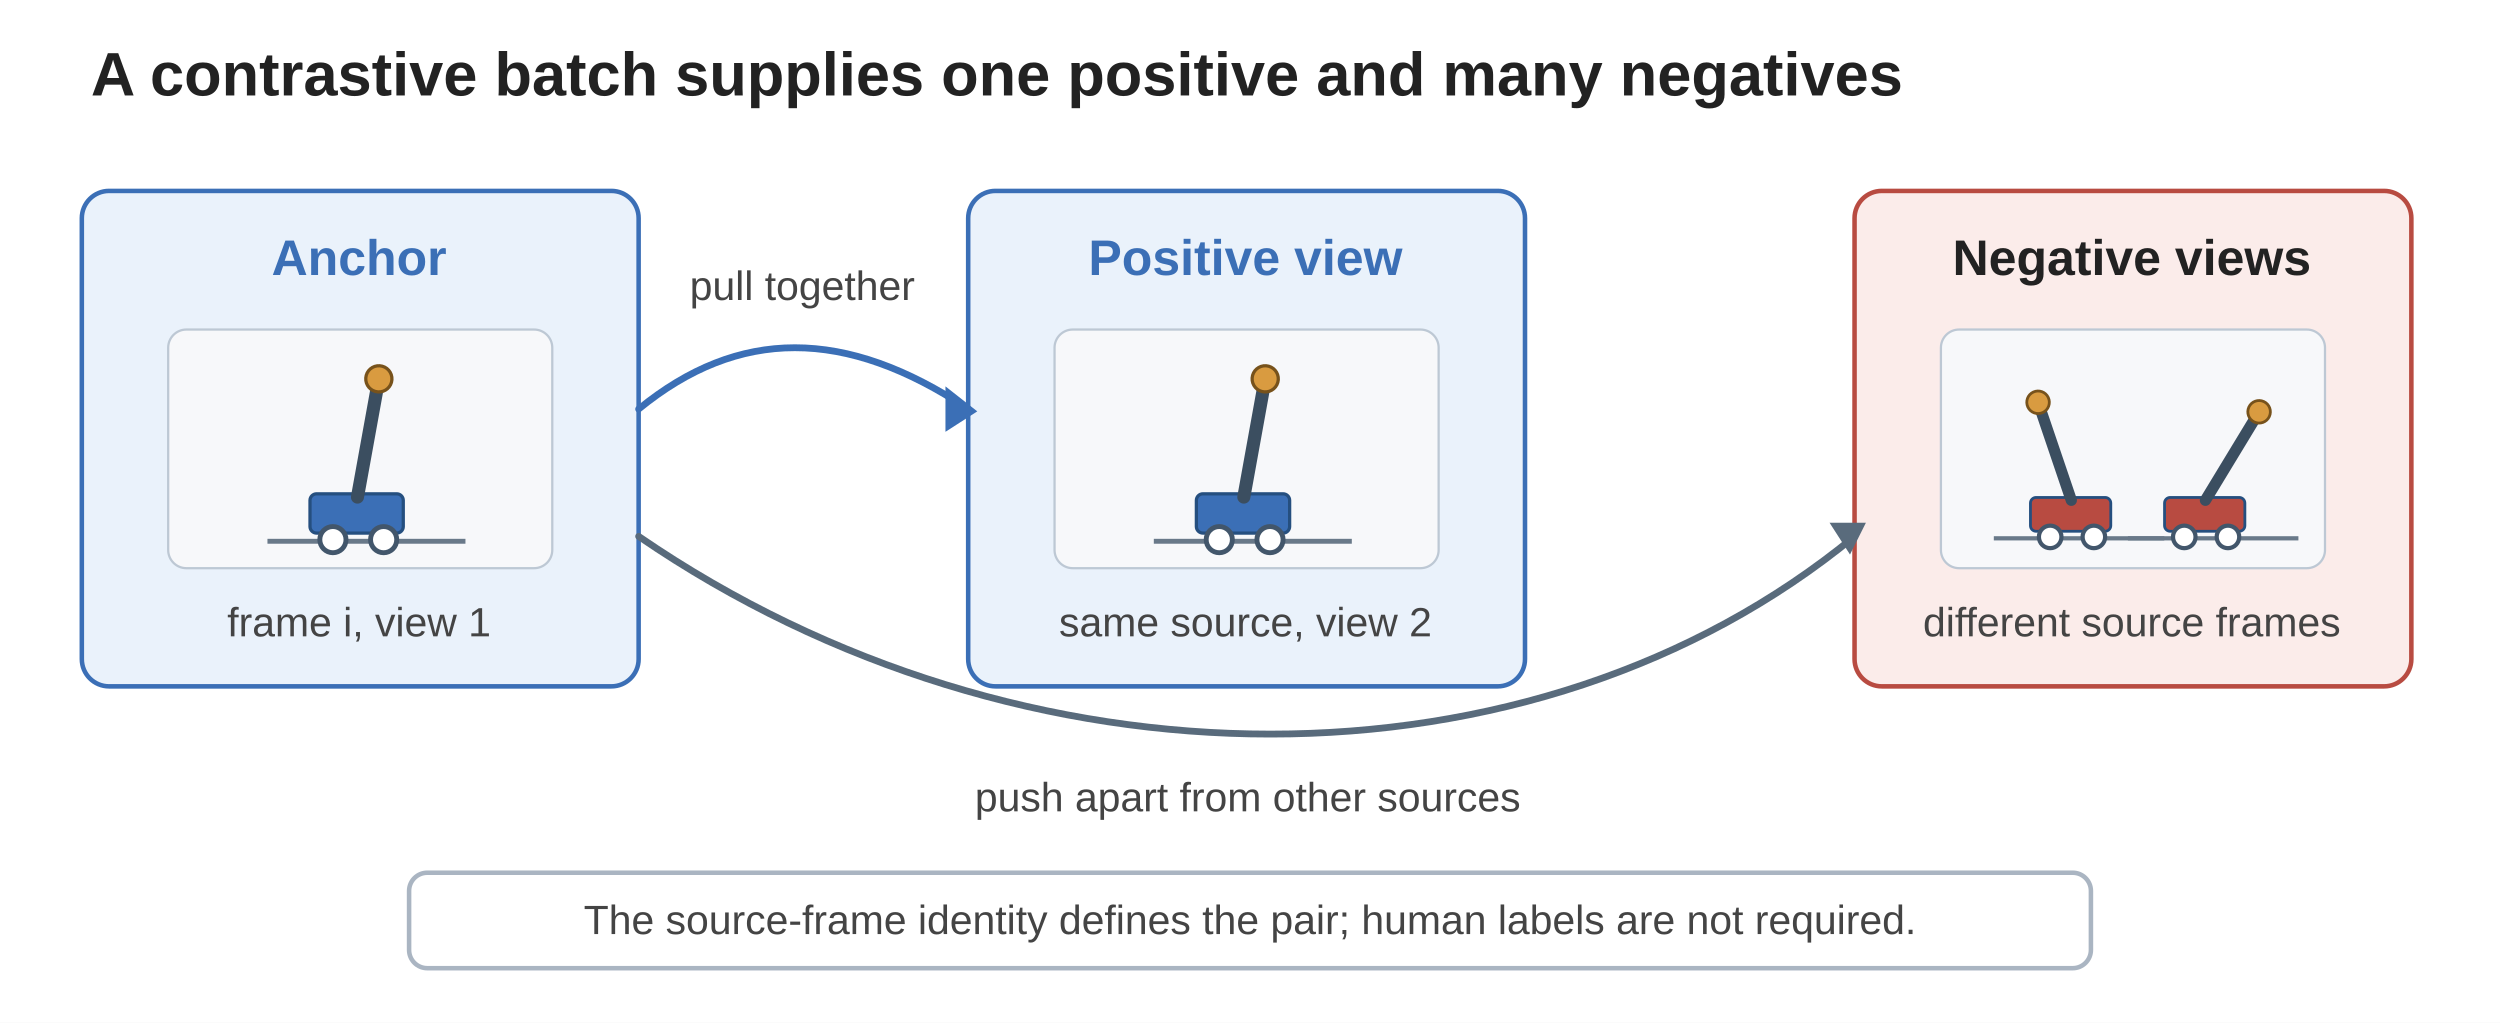
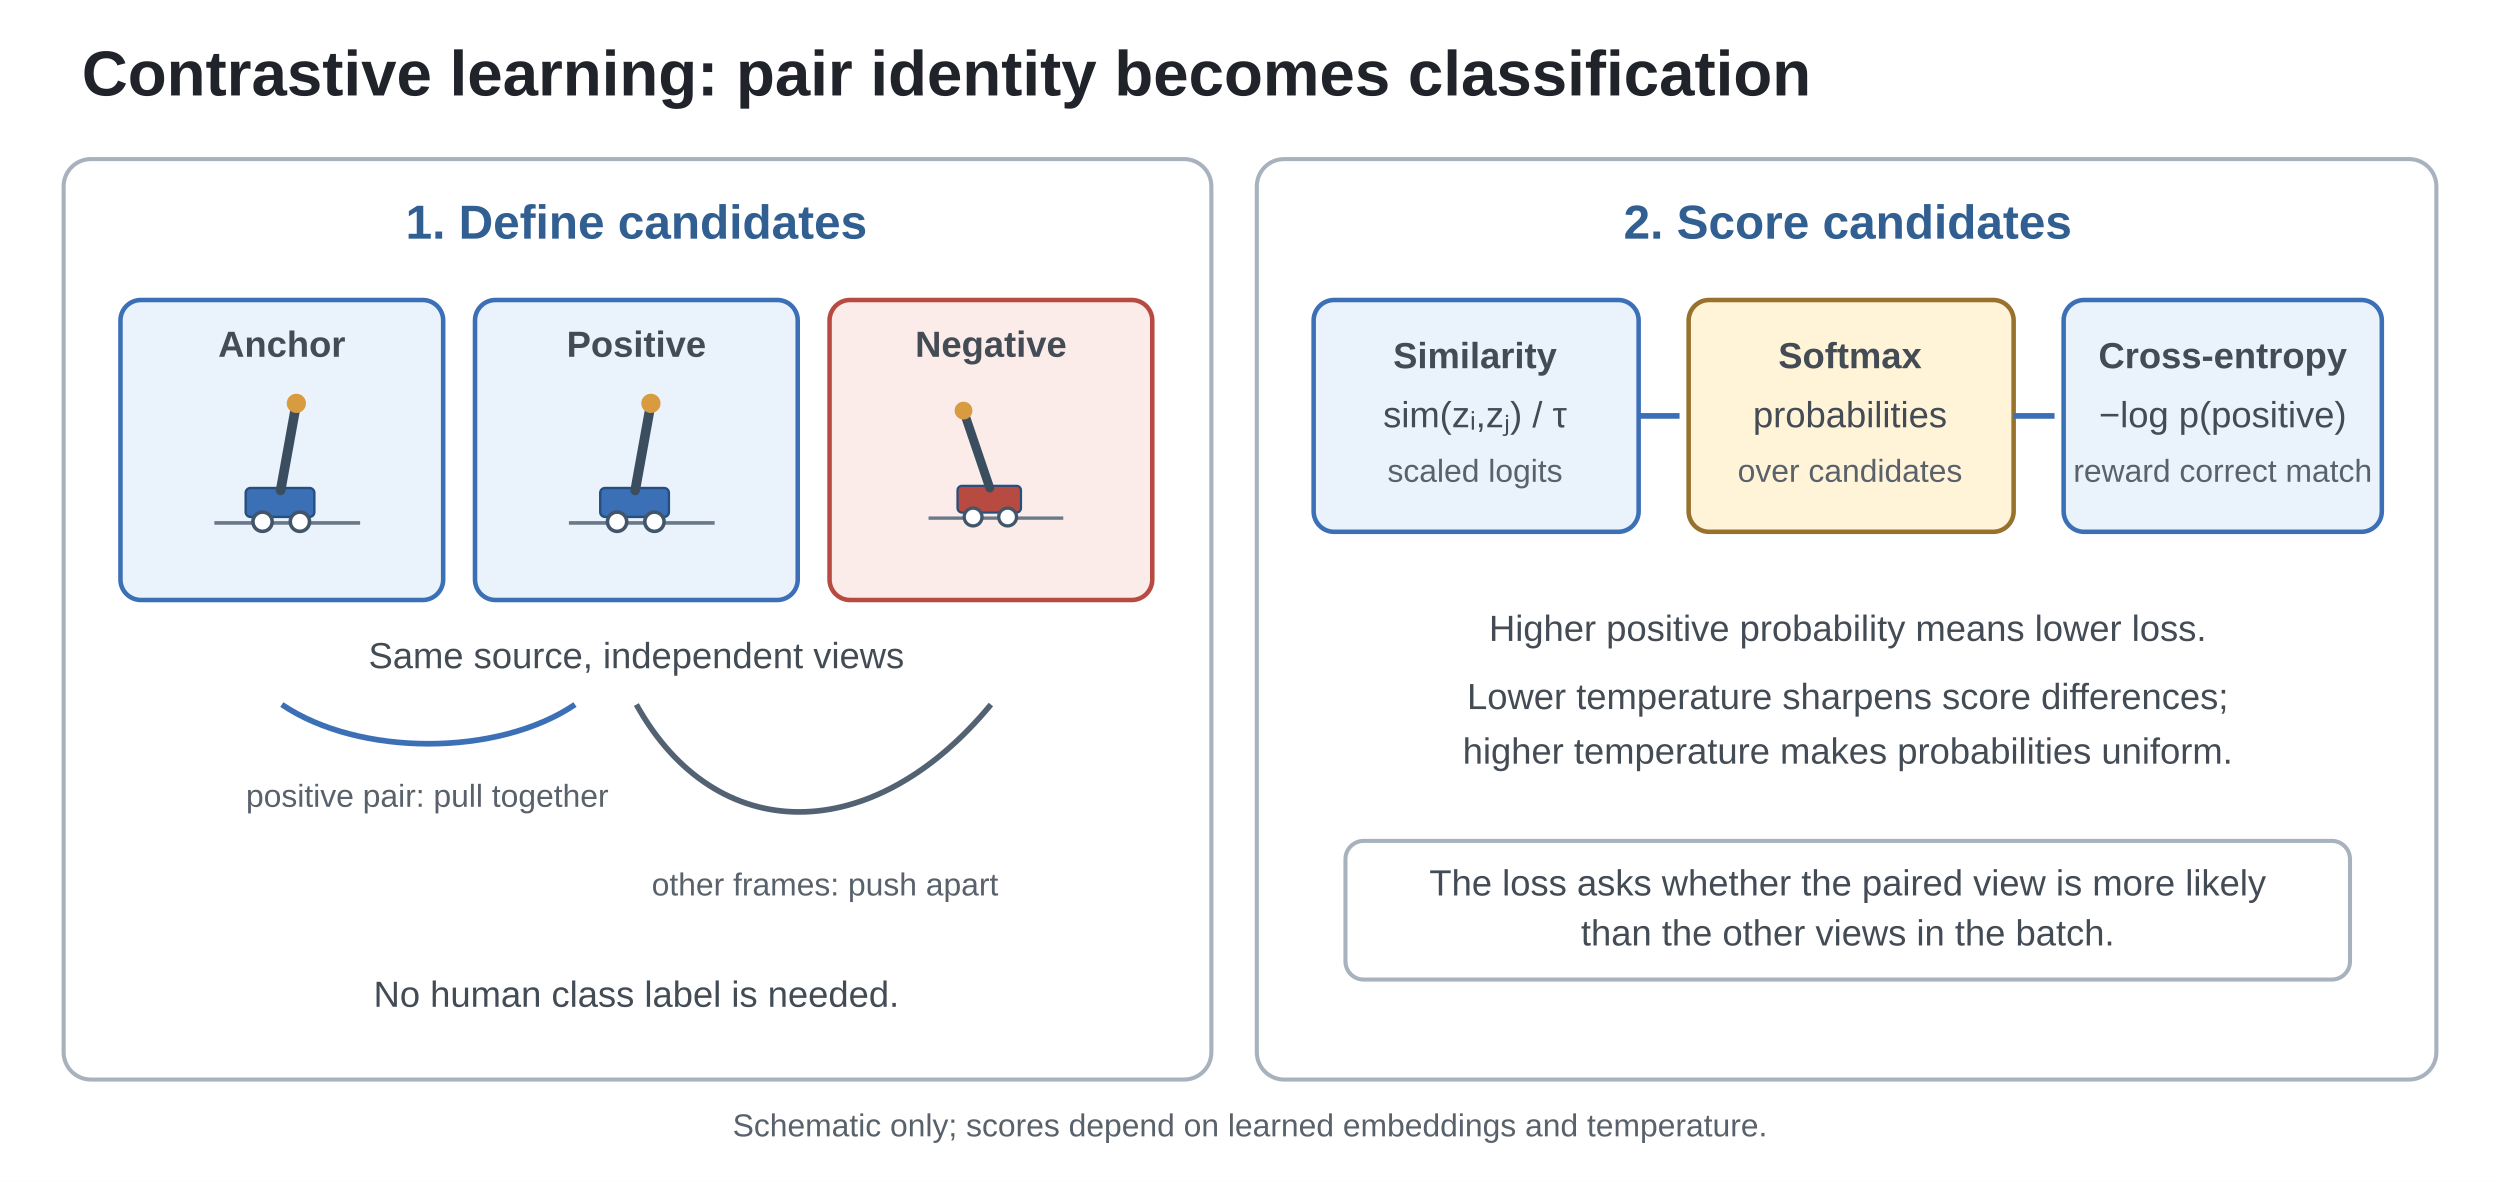
- <svg xmlns="http://www.w3.org/2000/svg" width="1100" height="450" viewBox="0 0 1100 450" role="img" aria-labelledby="title desc">
-   <rect width="1100" height="450" fill="#ffffff" />
-   <style>text{font-family:Arial,Helvetica,sans-serif;fill:#222;font-size:22px}.title{font-size:27px;font-weight:700}.head{font-size:22px;font-weight:700;fill:#3B6FB6}.small{font-size:18px;fill:#444}.tiny{font-size:16px;fill:#555}.card{fill:#fff;stroke:#aab5c2;stroke-width:2}.blue{fill:#eaf2fb;stroke:#3B6FB6;stroke-width:2}.gold{fill:#fff3d8;stroke:#b8862d;stroke-width:2}.red{fill:#fbecea;stroke:#b84b41;stroke-width:2}.line{stroke:#596b7c;stroke-width:3;fill:none;stroke-linecap:round;stroke-linejoin:round}.accent{stroke:#3B6FB6;stroke-width:3;fill:none;stroke-linecap:round;stroke-linejoin:round}.dash{stroke:#8b98a6;stroke-width:2;stroke-dasharray:7 6;fill:none}</style>
-   <text x="40" y="42" class="title">A contrastive batch supplies one positive and many negatives</text>
-   <rect x="36" y="84" width="245" height="218" rx="12" class="blue" />
-   <rect x="426" y="84" width="245" height="218" rx="12" class="blue" />
-   <rect x="816" y="84" width="245" height="218" rx="12" class="red" />
-   <text x="158" y="121" text-anchor="middle" class="head">Anchor</text>
-   <text x="548" y="121" text-anchor="middle" class="head">Positive view</text>
-   <text x="938" y="121" text-anchor="middle" fill="#a43c33" font-weight="700">Negative views</text>
-   <rect x="74" y="145" width="169" height="105" rx="8" fill="#f7f8fa" stroke="#bdc8d4" />
-   <rect x="464" y="145" width="169" height="105" rx="8" fill="#f7f8fa" stroke="#bdc8d4" />
-   <rect x="854" y="145" width="169" height="105" rx="8" fill="#f7f8fa" stroke="#bdc8d4" />
-   <g transform="translate(158 200) scale(0.72)">
+ <svg xmlns="http://www.w3.org/2000/svg" width="1100" height="520" viewBox="0 0 1100 520" role="img" aria-labelledby="title desc">
+   <rect width="1100" height="520" fill="#fff" />
+   <style>text{font-family:Arial,Helvetica,sans-serif;fill:#20242a;font-size:20px}.title{font-size:28px;font-weight:700}.head{font-size:21px;font-weight:700;fill:#315f91}.small{font-size:16px;fill:#434b55}.tiny{font-size:14px;fill:#59616b}.card{fill:#fff;stroke:#a8b2be;stroke-width:1.8}.blue{fill:#eaf2fb;stroke:#3b6fb6;stroke-width:2}.gold{fill:#fff3d8;stroke:#98712d;stroke-width:2}.red{fill:#fbecea;stroke:#b84b41;stroke-width:2}.line{stroke:#536273;stroke-width:2.5;fill:none}.accent{stroke:#3b6fb6;stroke-width:2.5;fill:none}</style>
+   <text x="36" y="42" class="title">Contrastive learning: pair identity becomes classification</text>
+   <rect x="28" y="70" width="505" height="405" rx="12" class="card" />
+   <rect x="553" y="70" width="519" height="405" rx="12" class="card" />
+   <text x="280" y="105" text-anchor="middle" class="head">1. Define candidates</text>
+   <rect x="53" y="132" width="142" height="132" rx="9" class="blue" />
+   <rect x="209" y="132" width="142" height="132" rx="9" class="blue" />
+   <rect x="365" y="132" width="142" height="132" rx="9" class="red" />
+   <text x="124" y="157" text-anchor="middle" class="small" font-weight="700">Anchor</text>
+   <text x="280" y="157" text-anchor="middle" class="small" font-weight="700">Positive</text>
+   <text x="436" y="157" text-anchor="middle" class="small" font-weight="700">Negative</text>
+   <g transform="translate(124 202) scale(0.53)">
    <line x1="-56" y1="53" x2="65" y2="53" stroke="#697989" stroke-width="3" />
    <rect x="-30" y="24" width="57" height="24" rx="4" fill="#3B6FB6" stroke="#254f7f" stroke-width="2" />
    <circle cx="-16" cy="52" r="8" fill="#fff" stroke="#42566b" stroke-width="3" />
    <circle cx="15" cy="52" r="8" fill="#fff" stroke="#42566b" stroke-width="3" />
    <g transform="rotate(4 -1 26)">
      <line x1="-1" y1="26" x2="7" y2="-47" stroke="#3b4e60" stroke-width="8" stroke-linecap="round" />
-       <circle cx="7" cy="-47" r="8" fill="#d99b40" stroke="#77521b" stroke-width="2" />
+       <circle cx="7" cy="-47" r="8" fill="#d99b40" />
    </g>
  </g>
-   <g transform="translate(548 200) scale(0.72)">
+   <g transform="translate(280 202) scale(0.53)">
    <line x1="-56" y1="53" x2="65" y2="53" stroke="#697989" stroke-width="3" />
    <rect x="-30" y="24" width="57" height="24" rx="4" fill="#3B6FB6" stroke="#254f7f" stroke-width="2" />
    <circle cx="-16" cy="52" r="8" fill="#fff" stroke="#42566b" stroke-width="3" />
    <circle cx="15" cy="52" r="8" fill="#fff" stroke="#42566b" stroke-width="3" />
    <g transform="rotate(4 -1 26)">
      <line x1="-1" y1="26" x2="7" y2="-47" stroke="#3b4e60" stroke-width="8" stroke-linecap="round" />
-       <circle cx="7" cy="-47" r="8" fill="#d99b40" stroke="#77521b" stroke-width="2" />
+       <circle cx="7" cy="-47" r="8" fill="#d99b40" />
    </g>
  </g>
-   <g transform="translate(912 204) scale(0.62)">
+   <g transform="translate(436 202) scale(0.49)">
    <line x1="-56" y1="53" x2="65" y2="53" stroke="#697989" stroke-width="3" />
    <rect x="-30" y="24" width="57" height="24" rx="4" fill="#b84b41" stroke="#254f7f" stroke-width="2" />
    <circle cx="-16" cy="52" r="8" fill="#fff" stroke="#42566b" stroke-width="3" />
    <circle cx="15" cy="52" r="8" fill="#fff" stroke="#42566b" stroke-width="3" />
    <g transform="rotate(-25 -1 26)">
      <line x1="-1" y1="26" x2="7" y2="-47" stroke="#3b4e60" stroke-width="8" stroke-linecap="round" />
-       <circle cx="7" cy="-47" r="8" fill="#d99b40" stroke="#77521b" stroke-width="2" />
+       <circle cx="7" cy="-47" r="8" fill="#d99b40" />
    </g>
  </g>
-   <g transform="translate(971 204) scale(0.62)">
-     <line x1="-56" y1="53" x2="65" y2="53" stroke="#697989" stroke-width="3" />
-     <rect x="-30" y="24" width="57" height="24" rx="4" fill="#b84b41" stroke="#254f7f" stroke-width="2" />
-     <circle cx="-16" cy="52" r="8" fill="#fff" stroke="#42566b" stroke-width="3" />
-     <circle cx="15" cy="52" r="8" fill="#fff" stroke="#42566b" stroke-width="3" />
-     <g transform="rotate(25 -1 26)">
-       <line x1="-1" y1="26" x2="7" y2="-47" stroke="#3b4e60" stroke-width="8" stroke-linecap="round" />
-       <circle cx="7" cy="-47" r="8" fill="#d99b40" stroke="#77521b" stroke-width="2" />
-     </g>
-   </g>
-   <text x="158" y="280" text-anchor="middle" class="small">frame i, view 1</text>
-   <text x="548" y="280" text-anchor="middle" class="small">same source, view 2</text>
-   <text x="938" y="280" text-anchor="middle" class="small">different source frames</text>
-   <path d="M 281 180 C 325 144 372 144 426 180" class="accent" />
-   <polygon points="416,170 430,181 416,190" fill="#3B6FB6" />
-   <text x="353" y="132" text-anchor="middle" class="small">pull together</text>
-   <path d="M 281 236 C 450 352 675 352 816 236" class="line" />
-   <polygon points="805,230 821,230 814,244" fill="#596b7c" />
-   <text x="549" y="357" text-anchor="middle" class="small">push apart from other sources</text>
-   <rect x="180" y="384" width="740" height="42" rx="8" class="card" />
-   <text x="550" y="411" text-anchor="middle" class="small">The source-frame identity defines the pair; human labels are not required.</text>
+   <text x="280" y="294" text-anchor="middle" class="small">Same source, independent views</text>
+   <path d="M 124 310 C 158 333 219 333 253 310" class="accent" />
+   <text x="188" y="355" text-anchor="middle" class="tiny">positive pair: pull together</text>
+   <path d="M 280 310 C 315 373 384 373 436 310" class="line" />
+   <text x="363" y="394" text-anchor="middle" class="tiny">other frames: push apart</text>
+   <text x="280" y="443" text-anchor="middle" class="small">No human class label is needed.</text>
+   <text x="813" y="105" text-anchor="middle" class="head">2. Score candidates</text>
+   <rect x="578" y="132" width="143" height="102" rx="9" class="blue" />
+   <rect x="743" y="132" width="143" height="102" rx="9" class="gold" />
+   <rect x="908" y="132" width="140" height="102" rx="9" class="blue" />
+   <text x="649" y="162" text-anchor="middle" class="small" font-weight="700">Similarity</text>
+   <text x="649" y="188" text-anchor="middle" class="small">sim(zᵢ,zⱼ) / τ</text>
+   <text x="649" y="212" text-anchor="middle" class="tiny">scaled logits</text>
+   <text x="814" y="162" text-anchor="middle" class="small" font-weight="700">Softmax</text>
+   <text x="814" y="188" text-anchor="middle" class="small">probabilities</text>
+   <text x="814" y="212" text-anchor="middle" class="tiny">over candidates</text>
+   <text x="978" y="162" text-anchor="middle" class="small" font-weight="700">Cross-entropy</text>
+   <text x="978" y="188" text-anchor="middle" class="small">−log p(positive)</text>
+   <text x="978" y="212" text-anchor="middle" class="tiny">reward correct match</text>
+   <path d="M 721 183 L 739 183" class="accent" />
+   <path d="M 886 183 L 904 183" class="accent" />
+   <text x="813" y="282" text-anchor="middle" class="small">Higher positive probability means lower loss.</text>
+   <text x="813" y="312" text-anchor="middle" class="small">Lower temperature sharpens score differences;</text>
+   <text x="813" y="336" text-anchor="middle" class="small">higher temperature makes probabilities uniform.</text>
+   <rect x="592" y="370" width="442" height="61" rx="8" class="card" />
+   <text x="813" y="394" text-anchor="middle" class="small">The loss asks whether the paired view is more likely</text>
+   <text x="813" y="416" text-anchor="middle" class="small">than the other views in the batch.</text>
+   <text x="550" y="500" text-anchor="middle" class="tiny">Schematic only; scores depend on learned embeddings and temperature.</text>
</svg>
